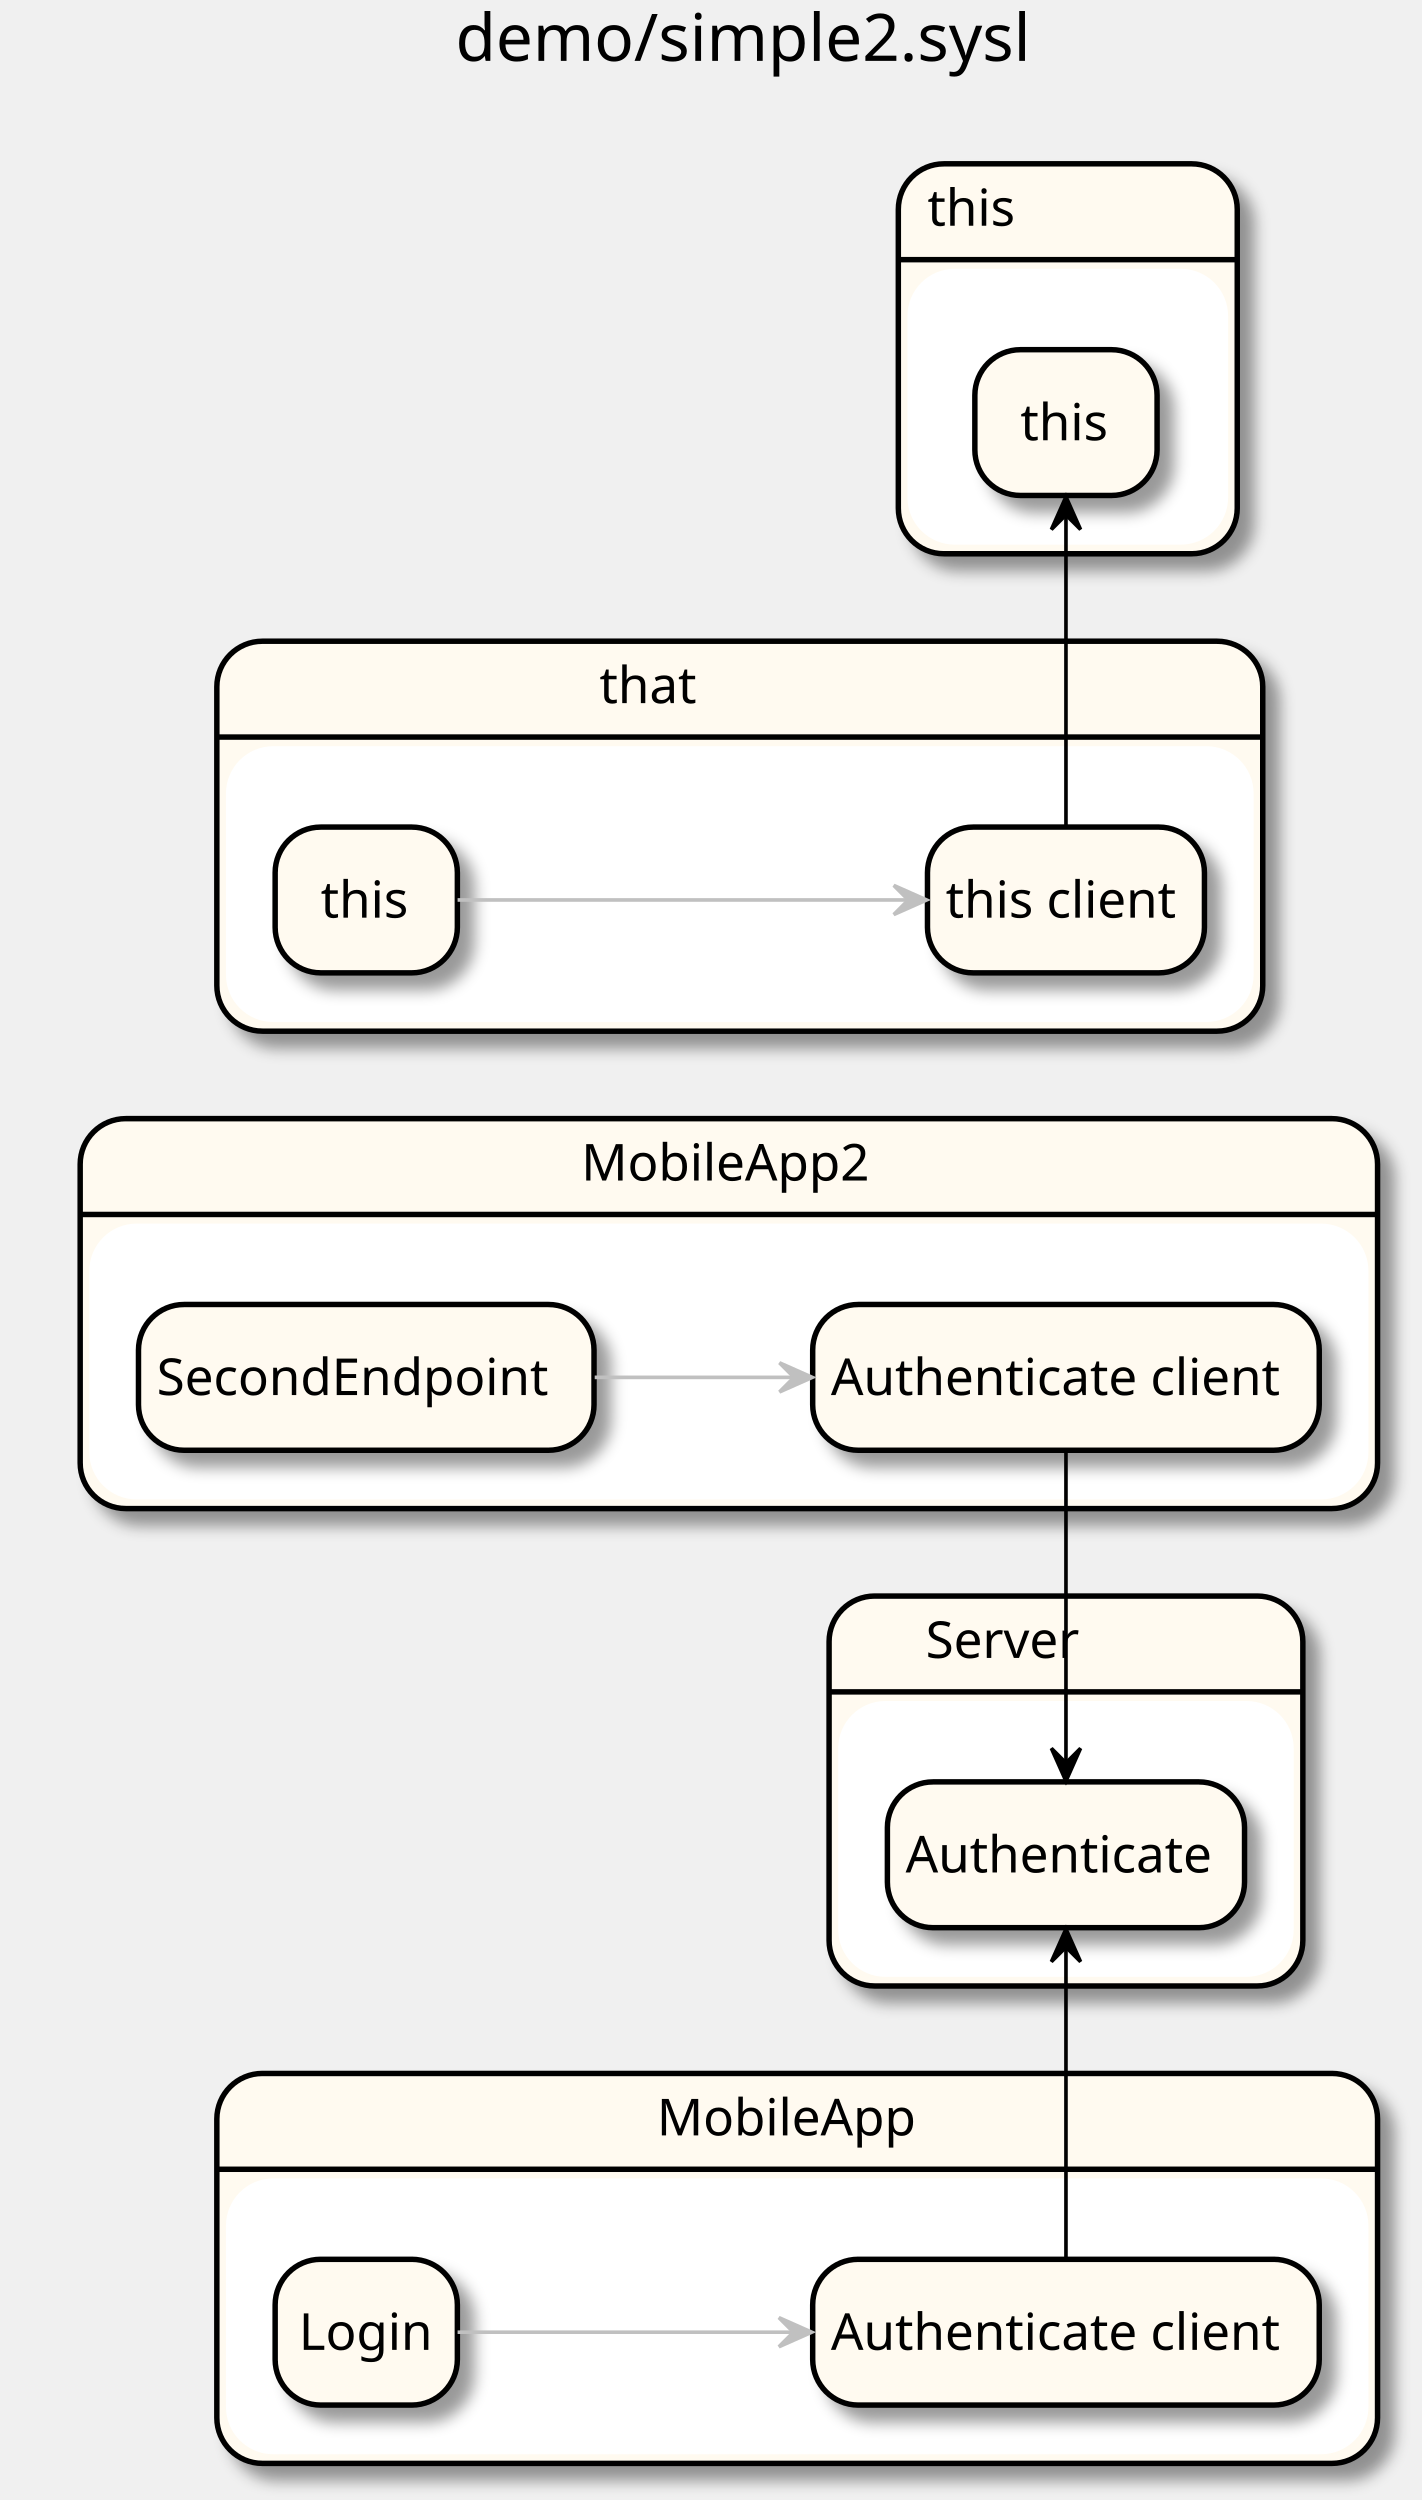
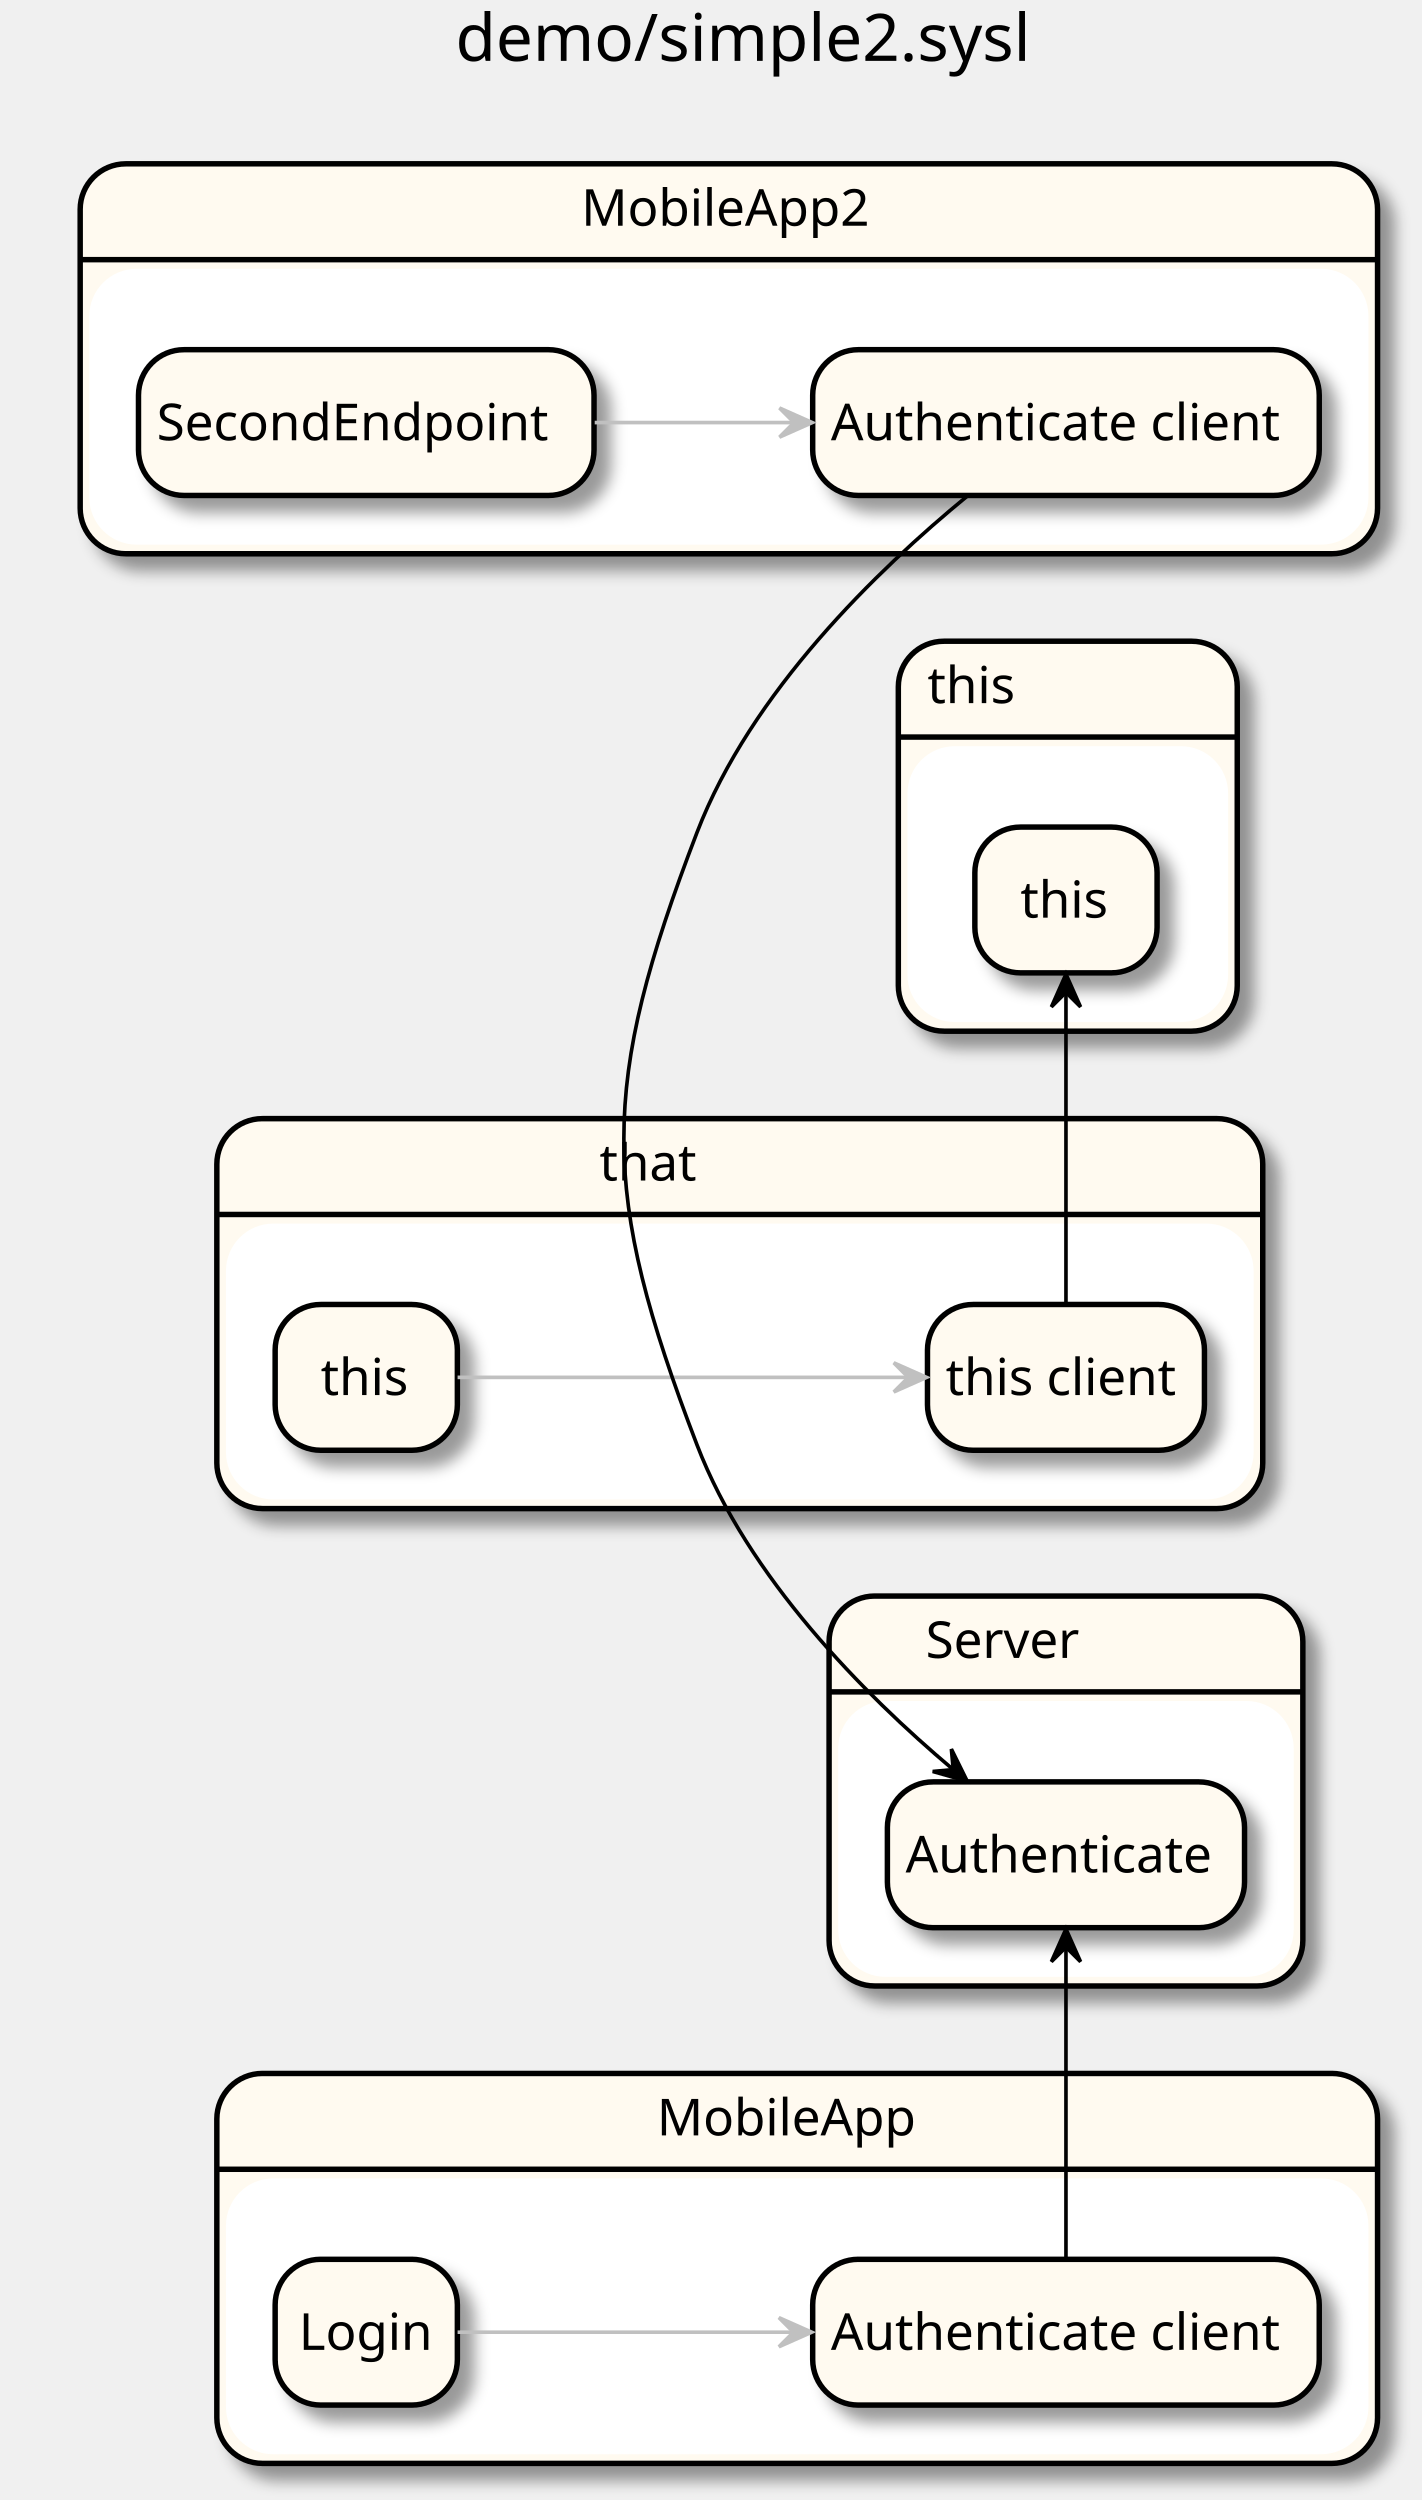
<svg xmlns="http://www.w3.org/2000/svg" contentScriptType="application/ecmascript" contentStyleType="text/css" height="686px" preserveAspectRatio="none" style="width:390px;height:686px;" version="1.1" viewBox="0 0 390 686" width="390px" zoomAndPan="magnify">
  <defs>
-     <filter height="300%" id="f10fjtaz3y27jy" width="300%" x="-1" y="-1">
+     <filter height="300%" id="f5itngduisv7i" width="300%" x="-1" y="-1">
      <feGaussianBlur result="blurOut" stdDeviation="2.0" />
      <feColorMatrix in="blurOut" result="blurOut2" type="matrix" values="0 0 0 0 0 0 0 0 0 0 0 0 0 0 0 0 0 0 .4 0" />
      <feOffset dx="4.0" dy="4.0" in="blurOut2" result="blurOut3" />
      <feBlend in="SourceGraphic" in2="blurOut3" mode="normal" />
    </filter>
  </defs>
  <g>
    <text fill="#000000" font-family="sans-serif" font-size="18" lengthAdjust="spacingAndGlyphs" textLength="162" x="125" y="16.708">demo/simple2.sysl</text>
-     <rect fill="#FFFAF0" filter="url(#f10fjtaz3y27jy)" height="107" rx="12.5" ry="12.5" style="stroke: #000000; stroke-width: 1.5;" width="318.5" x="59.5" y="568.953" />
+     <rect fill="#FFFAF0" filter="url(#f5itngduisv7i)" height="107" rx="12.5" ry="12.5" style="stroke: #000000; stroke-width: 1.5;" width="318.5" x="59.5" y="568.953" />
    <rect fill="#FFFFFF" height="74.703" rx="12.5" ry="12.5" style="stroke: #FFFFFF; stroke-width: 1.0;" width="312.5" x="62.5" y="598.25" />
    <line style="stroke: #000000; stroke-width: 1.5;" x1="59.5" x2="378" y1="595.25" y2="595.25" />
    <text fill="#000000" font-family="sans-serif" font-size="14" lengthAdjust="spacingAndGlyphs" textLength="72" x="180.25" y="585.948">MobileApp</text>
-     <rect fill="#FFFAF0" filter="url(#f10fjtaz3y27jy)" height="107" rx="12.5" ry="12.5" style="stroke: #000000; stroke-width: 1.5;" width="356" x="22" y="306.953" />
-     <rect fill="#FFFFFF" height="74.703" rx="12.5" ry="12.5" style="stroke: #FFFFFF; stroke-width: 1.0;" width="350" x="25" y="336.25" />
-     <line style="stroke: #000000; stroke-width: 1.5;" x1="22" x2="378" y1="333.25" y2="333.25" />
-     <text fill="#000000" font-family="sans-serif" font-size="14" lengthAdjust="spacingAndGlyphs" textLength="81" x="159.5" y="323.948">MobileApp2</text>
-     <rect fill="#FFFAF0" filter="url(#f10fjtaz3y27jy)" height="107" rx="12.5" ry="12.5" style="stroke: #000000; stroke-width: 1.5;" width="130" x="227.5" y="437.953" />
+     <rect fill="#FFFAF0" filter="url(#f5itngduisv7i)" height="107" rx="12.5" ry="12.5" style="stroke: #000000; stroke-width: 1.5;" width="356" x="22" y="44.953" />
+     <rect fill="#FFFFFF" height="74.703" rx="12.5" ry="12.5" style="stroke: #FFFFFF; stroke-width: 1.0;" width="350" x="25" y="74.25" />
+     <line style="stroke: #000000; stroke-width: 1.5;" x1="22" x2="378" y1="71.25" y2="71.25" />
+     <text fill="#000000" font-family="sans-serif" font-size="14" lengthAdjust="spacingAndGlyphs" textLength="81" x="159.5" y="61.948">MobileApp2</text>
+     <rect fill="#FFFAF0" filter="url(#f5itngduisv7i)" height="107" rx="12.5" ry="12.5" style="stroke: #000000; stroke-width: 1.5;" width="130" x="227.5" y="437.953" />
    <rect fill="#FFFFFF" height="74.703" rx="12.5" ry="12.5" style="stroke: #FFFFFF; stroke-width: 1.0;" width="124" x="230.5" y="467.25" />
    <line style="stroke: #000000; stroke-width: 1.5;" x1="227.5" x2="357.5" y1="464.25" y2="464.25" />
    <text fill="#000000" font-family="sans-serif" font-size="14" lengthAdjust="spacingAndGlyphs" textLength="44" x="254" y="454.948">Server</text>
-     <rect fill="#FFFAF0" filter="url(#f10fjtaz3y27jy)" height="107" rx="12.5" ry="12.5" style="stroke: #000000; stroke-width: 1.5;" width="287" x="59.5" y="175.953" />
-     <rect fill="#FFFFFF" height="74.703" rx="12.5" ry="12.5" style="stroke: #FFFFFF; stroke-width: 1.0;" width="281" x="62.5" y="205.25" />
-     <line style="stroke: #000000; stroke-width: 1.5;" x1="59.5" x2="346.5" y1="202.25" y2="202.25" />
-     <text fill="#000000" font-family="sans-serif" font-size="14" lengthAdjust="spacingAndGlyphs" textLength="27" x="164.5" y="192.948">that</text>
-     <rect fill="#FFFAF0" filter="url(#f10fjtaz3y27jy)" height="107" rx="12.5" ry="12.5" style="stroke: #000000; stroke-width: 1.5;" width="93" x="246.5" y="44.953" />
-     <rect fill="#FFFFFF" height="74.703" rx="12.5" ry="12.5" style="stroke: #FFFFFF; stroke-width: 1.0;" width="87" x="249.5" y="74.25" />
-     <line style="stroke: #000000; stroke-width: 1.5;" x1="246.5" x2="339.5" y1="71.25" y2="71.25" />
-     <text fill="#000000" font-family="sans-serif" font-size="14" lengthAdjust="spacingAndGlyphs" textLength="25" x="254.5" y="61.948">this</text>
-     <rect fill="#FFFAF0" filter="url(#f10fjtaz3y27jy)" height="40" rx="12.5" ry="12.5" style="stroke: #000000; stroke-width: 1.5;" width="139" x="223" y="619.953" />
+     <rect fill="#FFFAF0" filter="url(#f5itngduisv7i)" height="107" rx="12.5" ry="12.5" style="stroke: #000000; stroke-width: 1.5;" width="287" x="59.5" y="306.953" />
+     <rect fill="#FFFFFF" height="74.703" rx="12.5" ry="12.5" style="stroke: #FFFFFF; stroke-width: 1.0;" width="281" x="62.5" y="336.25" />
+     <line style="stroke: #000000; stroke-width: 1.5;" x1="59.5" x2="346.5" y1="333.25" y2="333.25" />
+     <text fill="#000000" font-family="sans-serif" font-size="14" lengthAdjust="spacingAndGlyphs" textLength="27" x="164.5" y="323.948">that</text>
+     <rect fill="#FFFAF0" filter="url(#f5itngduisv7i)" height="107" rx="12.5" ry="12.5" style="stroke: #000000; stroke-width: 1.5;" width="93" x="246.5" y="175.953" />
+     <rect fill="#FFFFFF" height="74.703" rx="12.5" ry="12.5" style="stroke: #FFFFFF; stroke-width: 1.0;" width="87" x="249.5" y="205.25" />
+     <line style="stroke: #000000; stroke-width: 1.5;" x1="246.5" x2="339.5" y1="202.25" y2="202.25" />
+     <text fill="#000000" font-family="sans-serif" font-size="14" lengthAdjust="spacingAndGlyphs" textLength="25" x="254.5" y="192.948">this</text>
+     <rect fill="#FFFAF0" filter="url(#f5itngduisv7i)" height="40" rx="12.5" ry="12.5" style="stroke: #000000; stroke-width: 1.5;" width="139" x="223" y="619.953" />
    <text fill="#000000" font-family="sans-serif" font-size="14" lengthAdjust="spacingAndGlyphs" textLength="129" x="228" y="644.8">Authenticate client</text>
-     <rect fill="#FFFAF0" filter="url(#f10fjtaz3y27jy)" height="40" rx="12.5" ry="12.5" style="stroke: #000000; stroke-width: 1.5;" width="50" x="75.5" y="619.953" />
+     <rect fill="#FFFAF0" filter="url(#f5itngduisv7i)" height="40" rx="12.5" ry="12.5" style="stroke: #000000; stroke-width: 1.5;" width="50" x="75.5" y="619.953" />
    <text fill="#000000" font-family="sans-serif" font-size="14" lengthAdjust="spacingAndGlyphs" textLength="37" x="82" y="644.8">Login</text>
-     <rect fill="#FFFAF0" filter="url(#f10fjtaz3y27jy)" height="40" rx="12.5" ry="12.5" style="stroke: #000000; stroke-width: 1.5;" width="139" x="223" y="357.953" />
-     <text fill="#000000" font-family="sans-serif" font-size="14" lengthAdjust="spacingAndGlyphs" textLength="129" x="228" y="382.8">Authenticate client</text>
-     <rect fill="#FFFAF0" filter="url(#f10fjtaz3y27jy)" height="40" rx="12.5" ry="12.5" style="stroke: #000000; stroke-width: 1.5;" width="125" x="38" y="357.953" />
-     <text fill="#000000" font-family="sans-serif" font-size="14" lengthAdjust="spacingAndGlyphs" textLength="115" x="43" y="382.8">SecondEndpoint</text>
-     <rect fill="#FFFAF0" filter="url(#f10fjtaz3y27jy)" height="40" rx="12.5" ry="12.5" style="stroke: #000000; stroke-width: 1.5;" width="98" x="243.5" y="488.953" />
+     <rect fill="#FFFAF0" filter="url(#f5itngduisv7i)" height="40" rx="12.5" ry="12.5" style="stroke: #000000; stroke-width: 1.5;" width="139" x="223" y="95.953" />
+     <text fill="#000000" font-family="sans-serif" font-size="14" lengthAdjust="spacingAndGlyphs" textLength="129" x="228" y="120.8">Authenticate client</text>
+     <rect fill="#FFFAF0" filter="url(#f5itngduisv7i)" height="40" rx="12.5" ry="12.5" style="stroke: #000000; stroke-width: 1.5;" width="125" x="38" y="95.953" />
+     <text fill="#000000" font-family="sans-serif" font-size="14" lengthAdjust="spacingAndGlyphs" textLength="115" x="43" y="120.8">SecondEndpoint</text>
+     <rect fill="#FFFAF0" filter="url(#f5itngduisv7i)" height="40" rx="12.5" ry="12.5" style="stroke: #000000; stroke-width: 1.5;" width="98" x="243.5" y="488.953" />
    <text fill="#000000" font-family="sans-serif" font-size="14" lengthAdjust="spacingAndGlyphs" textLength="88" x="248.5" y="513.8">Authenticate</text>
-     <rect fill="#FFFAF0" filter="url(#f10fjtaz3y27jy)" height="40" rx="12.5" ry="12.5" style="stroke: #000000; stroke-width: 1.5;" width="50" x="75.5" y="226.953" />
-     <text fill="#000000" font-family="sans-serif" font-size="14" lengthAdjust="spacingAndGlyphs" textLength="25" x="88" y="251.8">this</text>
-     <rect fill="#FFFAF0" filter="url(#f10fjtaz3y27jy)" height="40" rx="12.5" ry="12.5" style="stroke: #000000; stroke-width: 1.5;" width="76" x="254.5" y="226.953" />
-     <text fill="#000000" font-family="sans-serif" font-size="14" lengthAdjust="spacingAndGlyphs" textLength="66" x="259.5" y="251.8">this client</text>
-     <rect fill="#FFFAF0" filter="url(#f10fjtaz3y27jy)" height="40" rx="12.5" ry="12.5" style="stroke: #000000; stroke-width: 1.5;" width="50" x="267.5" y="95.953" />
-     <text fill="#000000" font-family="sans-serif" font-size="14" lengthAdjust="spacingAndGlyphs" textLength="25" x="280" y="120.8">this</text>
+     <rect fill="#FFFAF0" filter="url(#f5itngduisv7i)" height="40" rx="12.5" ry="12.5" style="stroke: #000000; stroke-width: 1.5;" width="50" x="75.5" y="357.953" />
+     <text fill="#000000" font-family="sans-serif" font-size="14" lengthAdjust="spacingAndGlyphs" textLength="25" x="88" y="382.8">this</text>
+     <rect fill="#FFFAF0" filter="url(#f5itngduisv7i)" height="40" rx="12.5" ry="12.5" style="stroke: #000000; stroke-width: 1.5;" width="76" x="254.5" y="357.953" />
+     <text fill="#000000" font-family="sans-serif" font-size="14" lengthAdjust="spacingAndGlyphs" textLength="66" x="259.5" y="382.8">this client</text>
+     <rect fill="#FFFAF0" filter="url(#f5itngduisv7i)" height="40" rx="12.5" ry="12.5" style="stroke: #000000; stroke-width: 1.5;" width="50" x="267.5" y="226.953" />
+     <text fill="#000000" font-family="sans-serif" font-size="14" lengthAdjust="spacingAndGlyphs" textLength="25" x="280" y="251.8">this</text>
    <path d="M125.564,639.953 C148.691,639.953 184.851,639.953 217.519,639.953 " fill="none" id="_1-&gt;_0" style="stroke: #C0C0C0; stroke-width: 1.0;" />
    <polygon fill="#C0C0C0" points="222.729,639.953,213.729,635.953,217.729,639.953,213.729,643.953,222.729,639.953" style="stroke: #C0C0C0; stroke-width: 1.0;" />
    <path d="M292.5,619.74 C292.5,591.358 292.5,562.975 292.5,534.592 " fill="none" id="_0-&gt;_4" style="stroke: #000000; stroke-width: 1.0;" />
    <polygon fill="#000000" points="292.5,529.293,288.5,538.293,292.5,534.293,296.5,538.293,292.5,529.293" style="stroke: #000000; stroke-width: 1.0;" />
-     <path d="M163.188,377.953 C180.619,377.953 199.765,377.953 217.826,377.953 " fill="none" id="_3-&gt;_2" style="stroke: #C0C0C0; stroke-width: 1.0;" />
-     <polygon fill="#C0C0C0" points="222.889,377.953,213.889,373.953,217.889,377.953,213.889,381.953,222.889,377.953" style="stroke: #C0C0C0; stroke-width: 1.0;" />
-     <path d="M292.5,398.293 C292.5,426.675 292.5,455.058 292.5,483.44 " fill="none" id="_2-&gt;_4" style="stroke: #000000; stroke-width: 1.0;" />
-     <polygon fill="#000000" points="292.5,488.74,296.5,479.74,292.5,483.74,288.5,479.74,292.5,488.74" style="stroke: #000000; stroke-width: 1.0;" />
-     <path d="M125.564,246.953 C156.622,246.953 211.183,246.953 249.23,246.953 " fill="none" id="_5-&gt;_6" style="stroke: #C0C0C0; stroke-width: 1.0;" />
-     <polygon fill="#C0C0C0" points="254.251,246.953,245.251,242.953,249.251,246.953,245.251,250.953,254.251,246.953" style="stroke: #C0C0C0; stroke-width: 1.0;" />
-     <path d="M292.5,226.74 C292.5,198.358 292.5,169.975 292.5,141.592 " fill="none" id="_6-&gt;_7" style="stroke: #000000; stroke-width: 1.0;" />
-     <polygon fill="#000000" points="292.5,136.293,288.5,145.293,292.5,141.293,296.5,145.293,292.5,136.293" style="stroke: #000000; stroke-width: 1.0;" />
+     <path d="M125.564,377.953 C156.622,377.953 211.183,377.953 249.23,377.953 " fill="none" id="_5-&gt;_6" style="stroke: #C0C0C0; stroke-width: 1.0;" />
+     <polygon fill="#C0C0C0" points="254.251,377.953,245.251,373.953,249.251,377.953,245.251,381.953,254.251,377.953" style="stroke: #C0C0C0; stroke-width: 1.0;" />
+     <path d="M292.5,357.74 C292.5,329.358 292.5,300.975 292.5,272.592 " fill="none" id="_6-&gt;_7" style="stroke: #000000; stroke-width: 1.0;" />
+     <polygon fill="#000000" points="292.5,267.293,288.5,276.293,292.5,272.293,296.5,276.293,292.5,267.293" style="stroke: #000000; stroke-width: 1.0;" />
+     <path d="M163.188,115.953 C180.619,115.953 199.765,115.953 217.826,115.953 " fill="none" id="_3-&gt;_2" style="stroke: #C0C0C0; stroke-width: 1.0;" />
+     <polygon fill="#C0C0C0" points="222.889,115.953,213.889,111.953,217.889,115.953,213.889,119.953,222.889,115.953" style="stroke: #C0C0C0; stroke-width: 1.0;" />
+     <path d="M265.416,136.134 C240.763,156.351 206.03,189.937 191.25,228.453 C164.5,298.163 164.5,326.743 191.25,396.453 C205.222,432.863 237.024,464.867 261.286,485.337 " fill="none" id="_2-&gt;_4" style="stroke: #000000; stroke-width: 1.0;" />
+     <polygon fill="#000000" points="265.416,488.772,261.056,479.941,261.572,485.574,255.939,486.091,265.416,488.772" style="stroke: #000000; stroke-width: 1.0;" />
  </g>
</svg>
